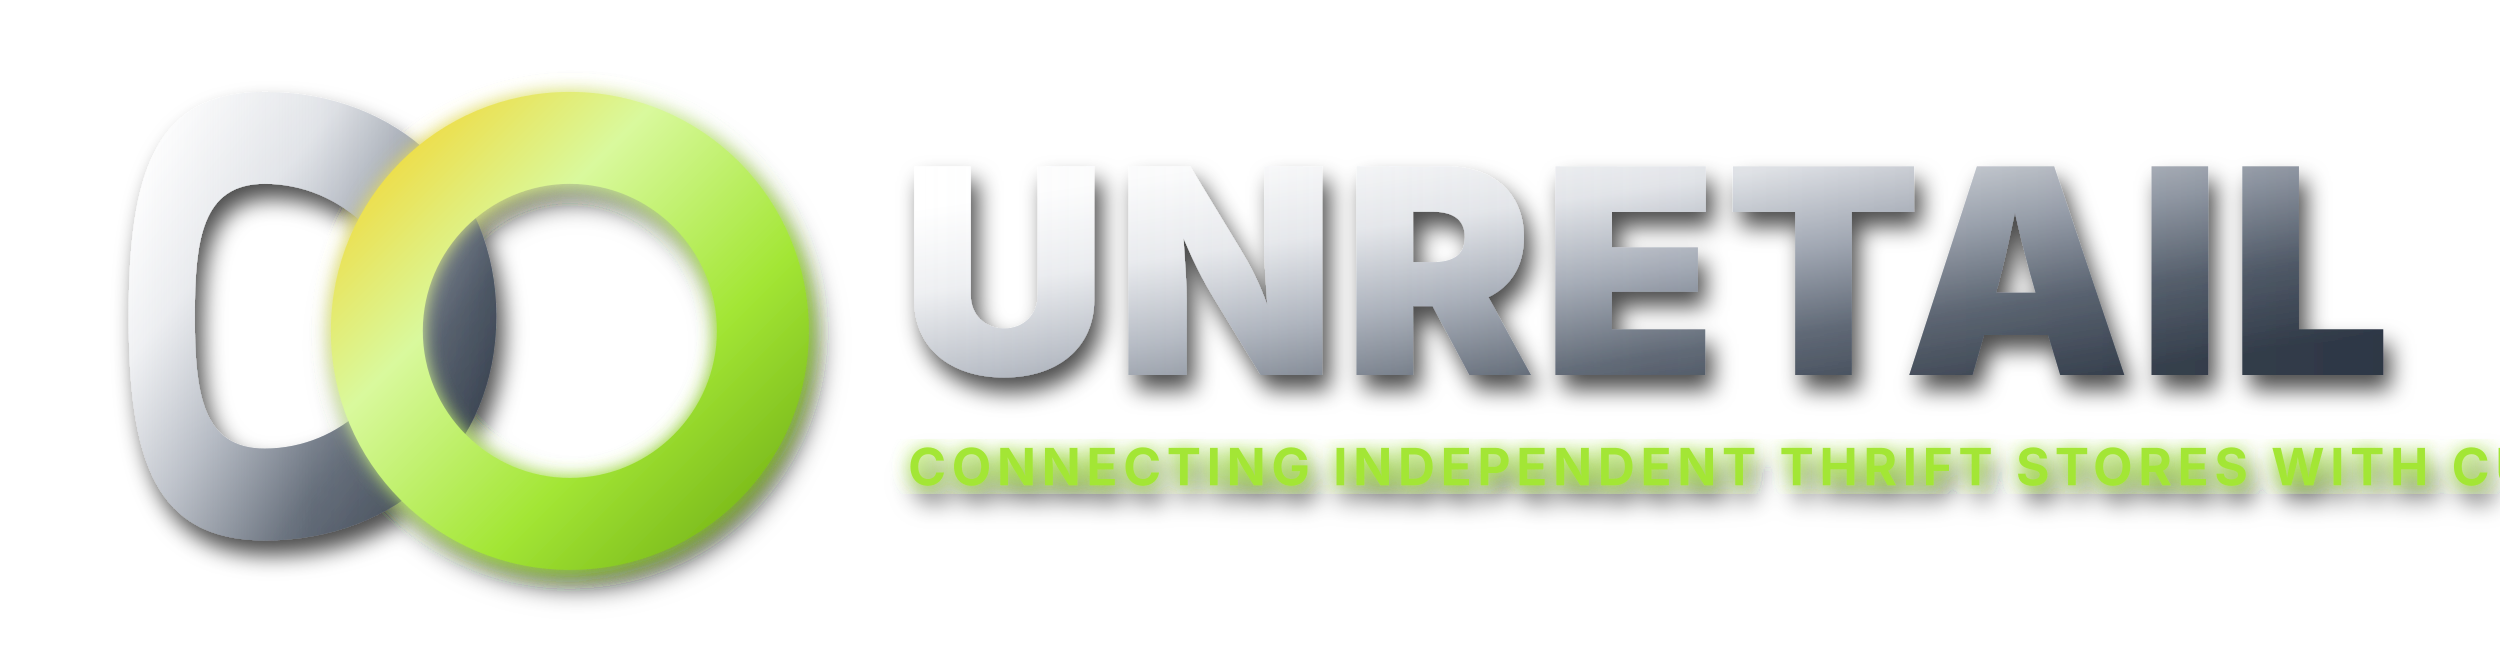
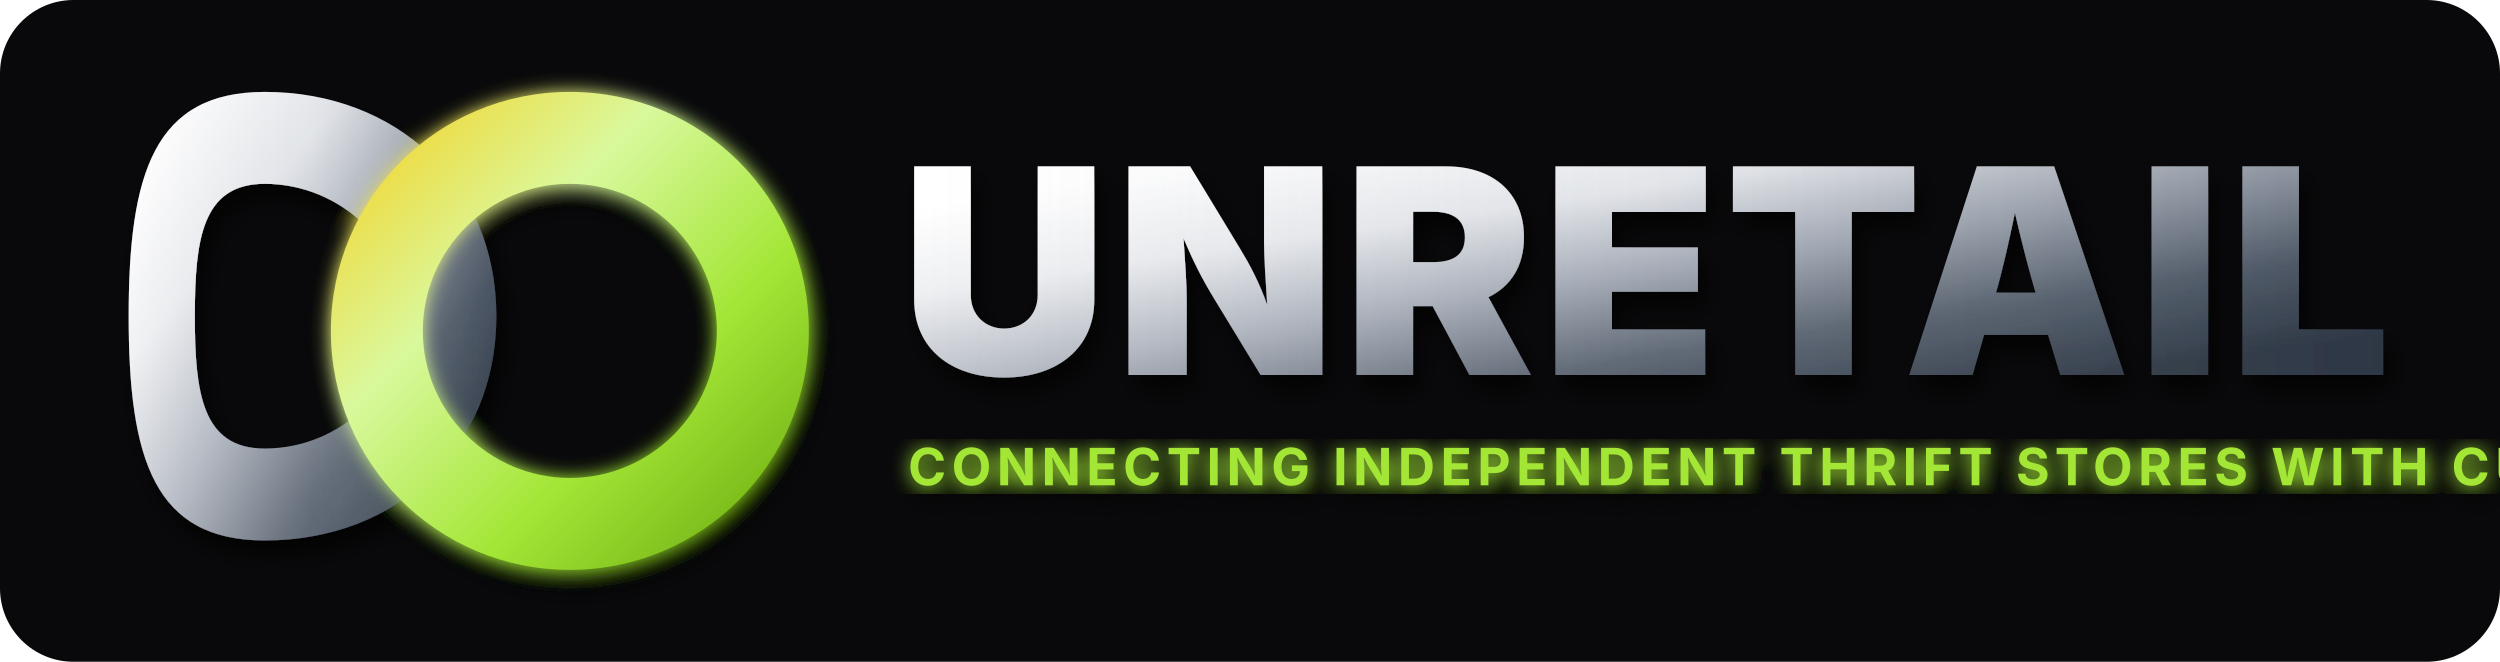
<svg xmlns="http://www.w3.org/2000/svg" viewBox="0 0 680 180" width="100%" height="100%" fill="none">
  <defs>
    <linearGradient id="silverBaseFull" x1="10%" y1="10%" x2="90%" y2="90%">
      <stop offset="0%" stop-color="#FFFFFF" />
      <stop offset="25%" stop-color="#E5E7EB" />
      <stop offset="50%" stop-color="#9CA3AF" />
      <stop offset="75%" stop-color="#4B5563" />
      <stop offset="100%" stop-color="#1F2937" />
    </linearGradient>
    <linearGradient id="silverGlossFull" x1="0%" y1="0%" x2="100%" y2="0%">
      <stop offset="0%" stop-color="#FFFFFF" stop-opacity="0.9" />
      <stop offset="50%" stop-color="#D1D5DB" stop-opacity="0.4" />
      <stop offset="100%" stop-color="#4B5563" stop-opacity="0.8" />
    </linearGradient>
    <linearGradient id="neonLimeFull" x1="0%" y1="0%" x2="100%" y2="100%">
      <stop offset="0%" stop-color="#FACC15" />
      <stop offset="35%" stop-color="#D9F99D" />
      <stop offset="65%" stop-color="#A3E635" />
      <stop offset="100%" stop-color="#65A30D" />
    </linearGradient>
    <filter id="limeGlowFull" x="-20%" y="-20%" width="140%" height="140%">
      <feGaussianBlur stdDeviation="2.5" result="blur" />
      <feComposite in="SourceGraphic" in2="blur" operator="over" />
    </filter>
    <filter id="shadow3dFull" x="-10%" y="-10%" width="130%" height="130%">
      <feDropShadow dx="2" dy="4" stdDeviation="3" flood-color="#000000" flood-opacity="0.7" />
    </filter>
  </defs>
+   <rect width="100%" height="100%" fill="#09090b" rx="20" />
  <g filter="url(#shadow3dFull)">
    <g transform="translate(10, 0)">
      <path d="M 62,25                 C 98,25 125,50 125,86                 C 125,122 98,147 62,147                 C 32,147 25,125 25,86                 C 25,47 32,25 62,25 Z                M 62,50                C 45,50 43,65 43,86                C 43,107 45,122 62,122                C 83,122 100,105 100,86                C 100,67 83,50 62,50 Z" fill="url(#silverBaseFull)" fill-rule="evenodd" />
      <path d="M 62,25 C 98,25 125,50 125,86 C 125,122 98,147 62,147 C 32,147 25,125 25,86 C 25,47 32,25 62,25 Z M 62,50 C 45,50 43,65 43,86 C 43,107 45,122 62,122 C 83,122 100,105 100,86 C 100,67 83,50 62,50 Z" fill="url(#silverGlossFull)" fill-rule="evenodd" opacity="0.5" />
      <path d="M 145,25                 C 181,25 210,54 210,90                 C 210,126 181,155 145,155                 C 109,155 80,126 80,90                 C 80,54 109,25 145,25 Z                M 145,50                C 123,50 105,68 105,90                C 105,112 123,130 145,130                C 167,130 185,112 185,90                C 185,68 167,50 145,50 Z" fill="url(#neonLimeFull)" fill-rule="evenodd" filter="url(#limeGlowFull)" />
    </g>
    <text x="245" y="102" font-family="system-ui, -apple-system, sans-serif" font-weight="900" font-size="78" letter-spacing="2" fill="url(#silverBaseFull)">UNRETAIL</text>
    <text x="245" y="102" font-family="system-ui, -apple-system, sans-serif" font-weight="900" font-size="78" letter-spacing="2" fill="url(#silverGlossFull)" opacity="0.4">UNRETAIL</text>
    <text x="247" y="132" font-family="system-ui, -apple-system, sans-serif" font-weight="700" font-size="14" letter-spacing="1.5" fill="#A3E635" filter="url(#limeGlowFull)">CONNECTING INDEPENDENT THRIFT STORES WITH CUSTOMERS</text>
  </g>
</svg>
